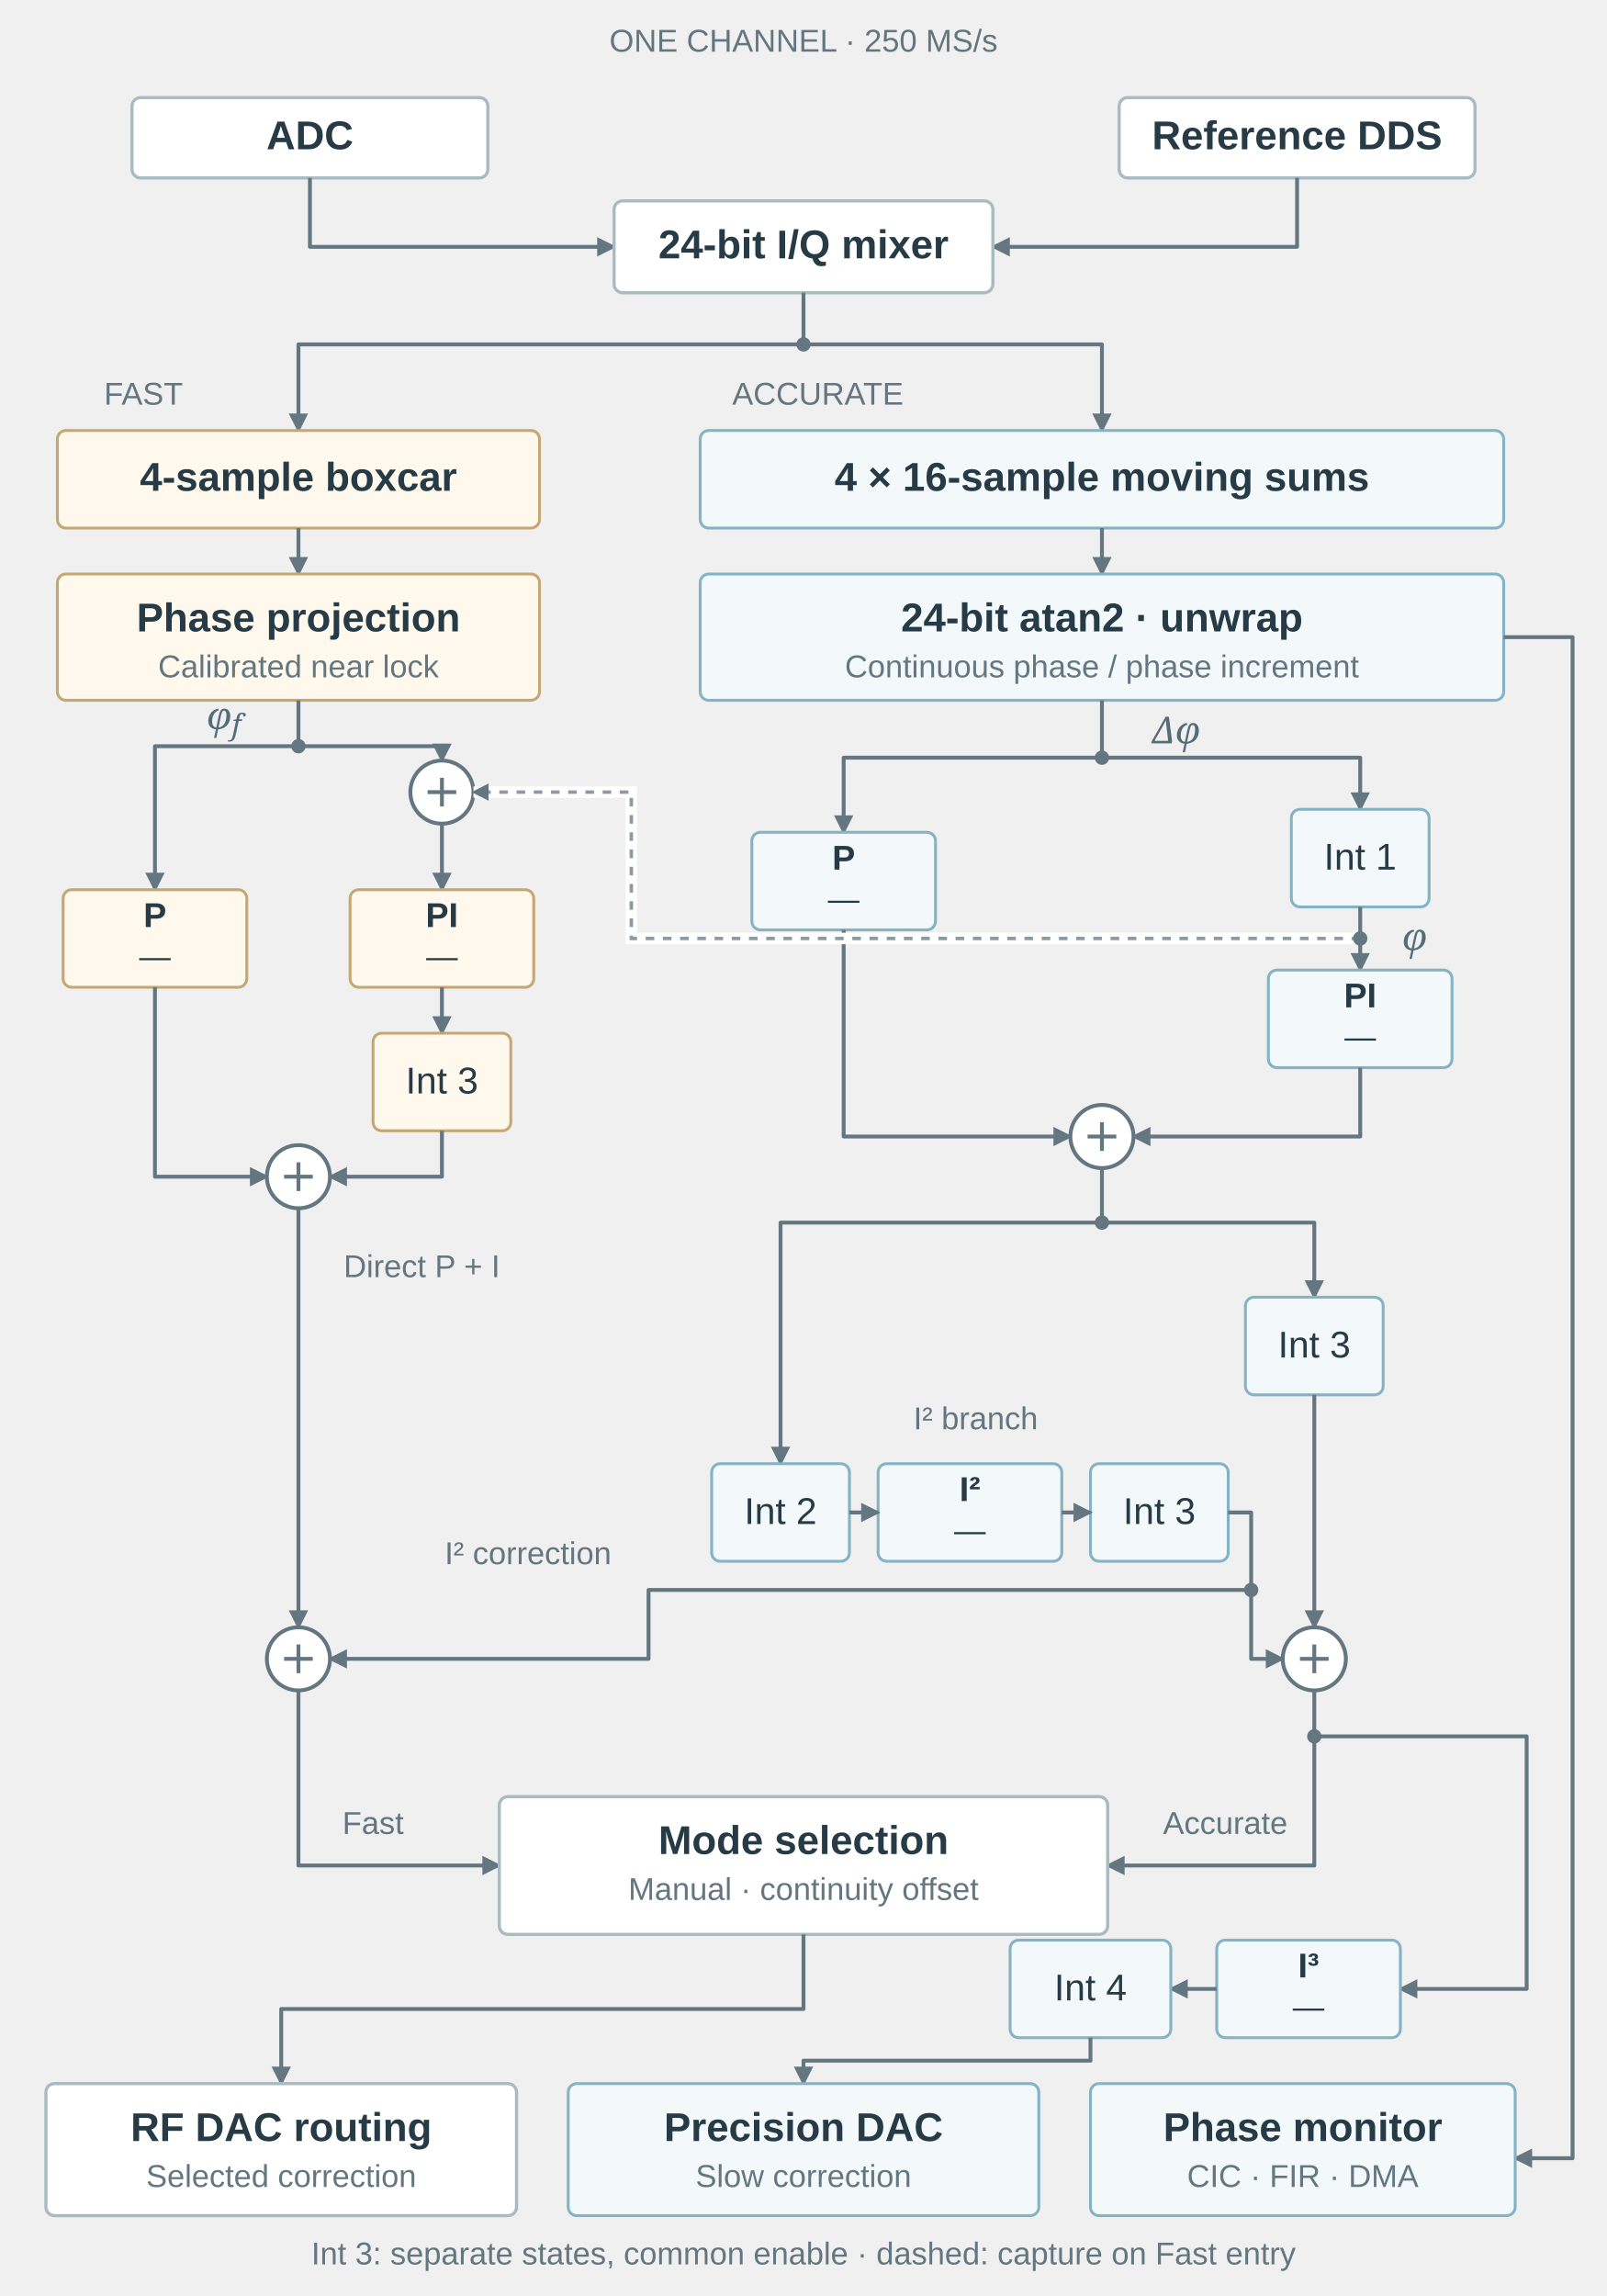
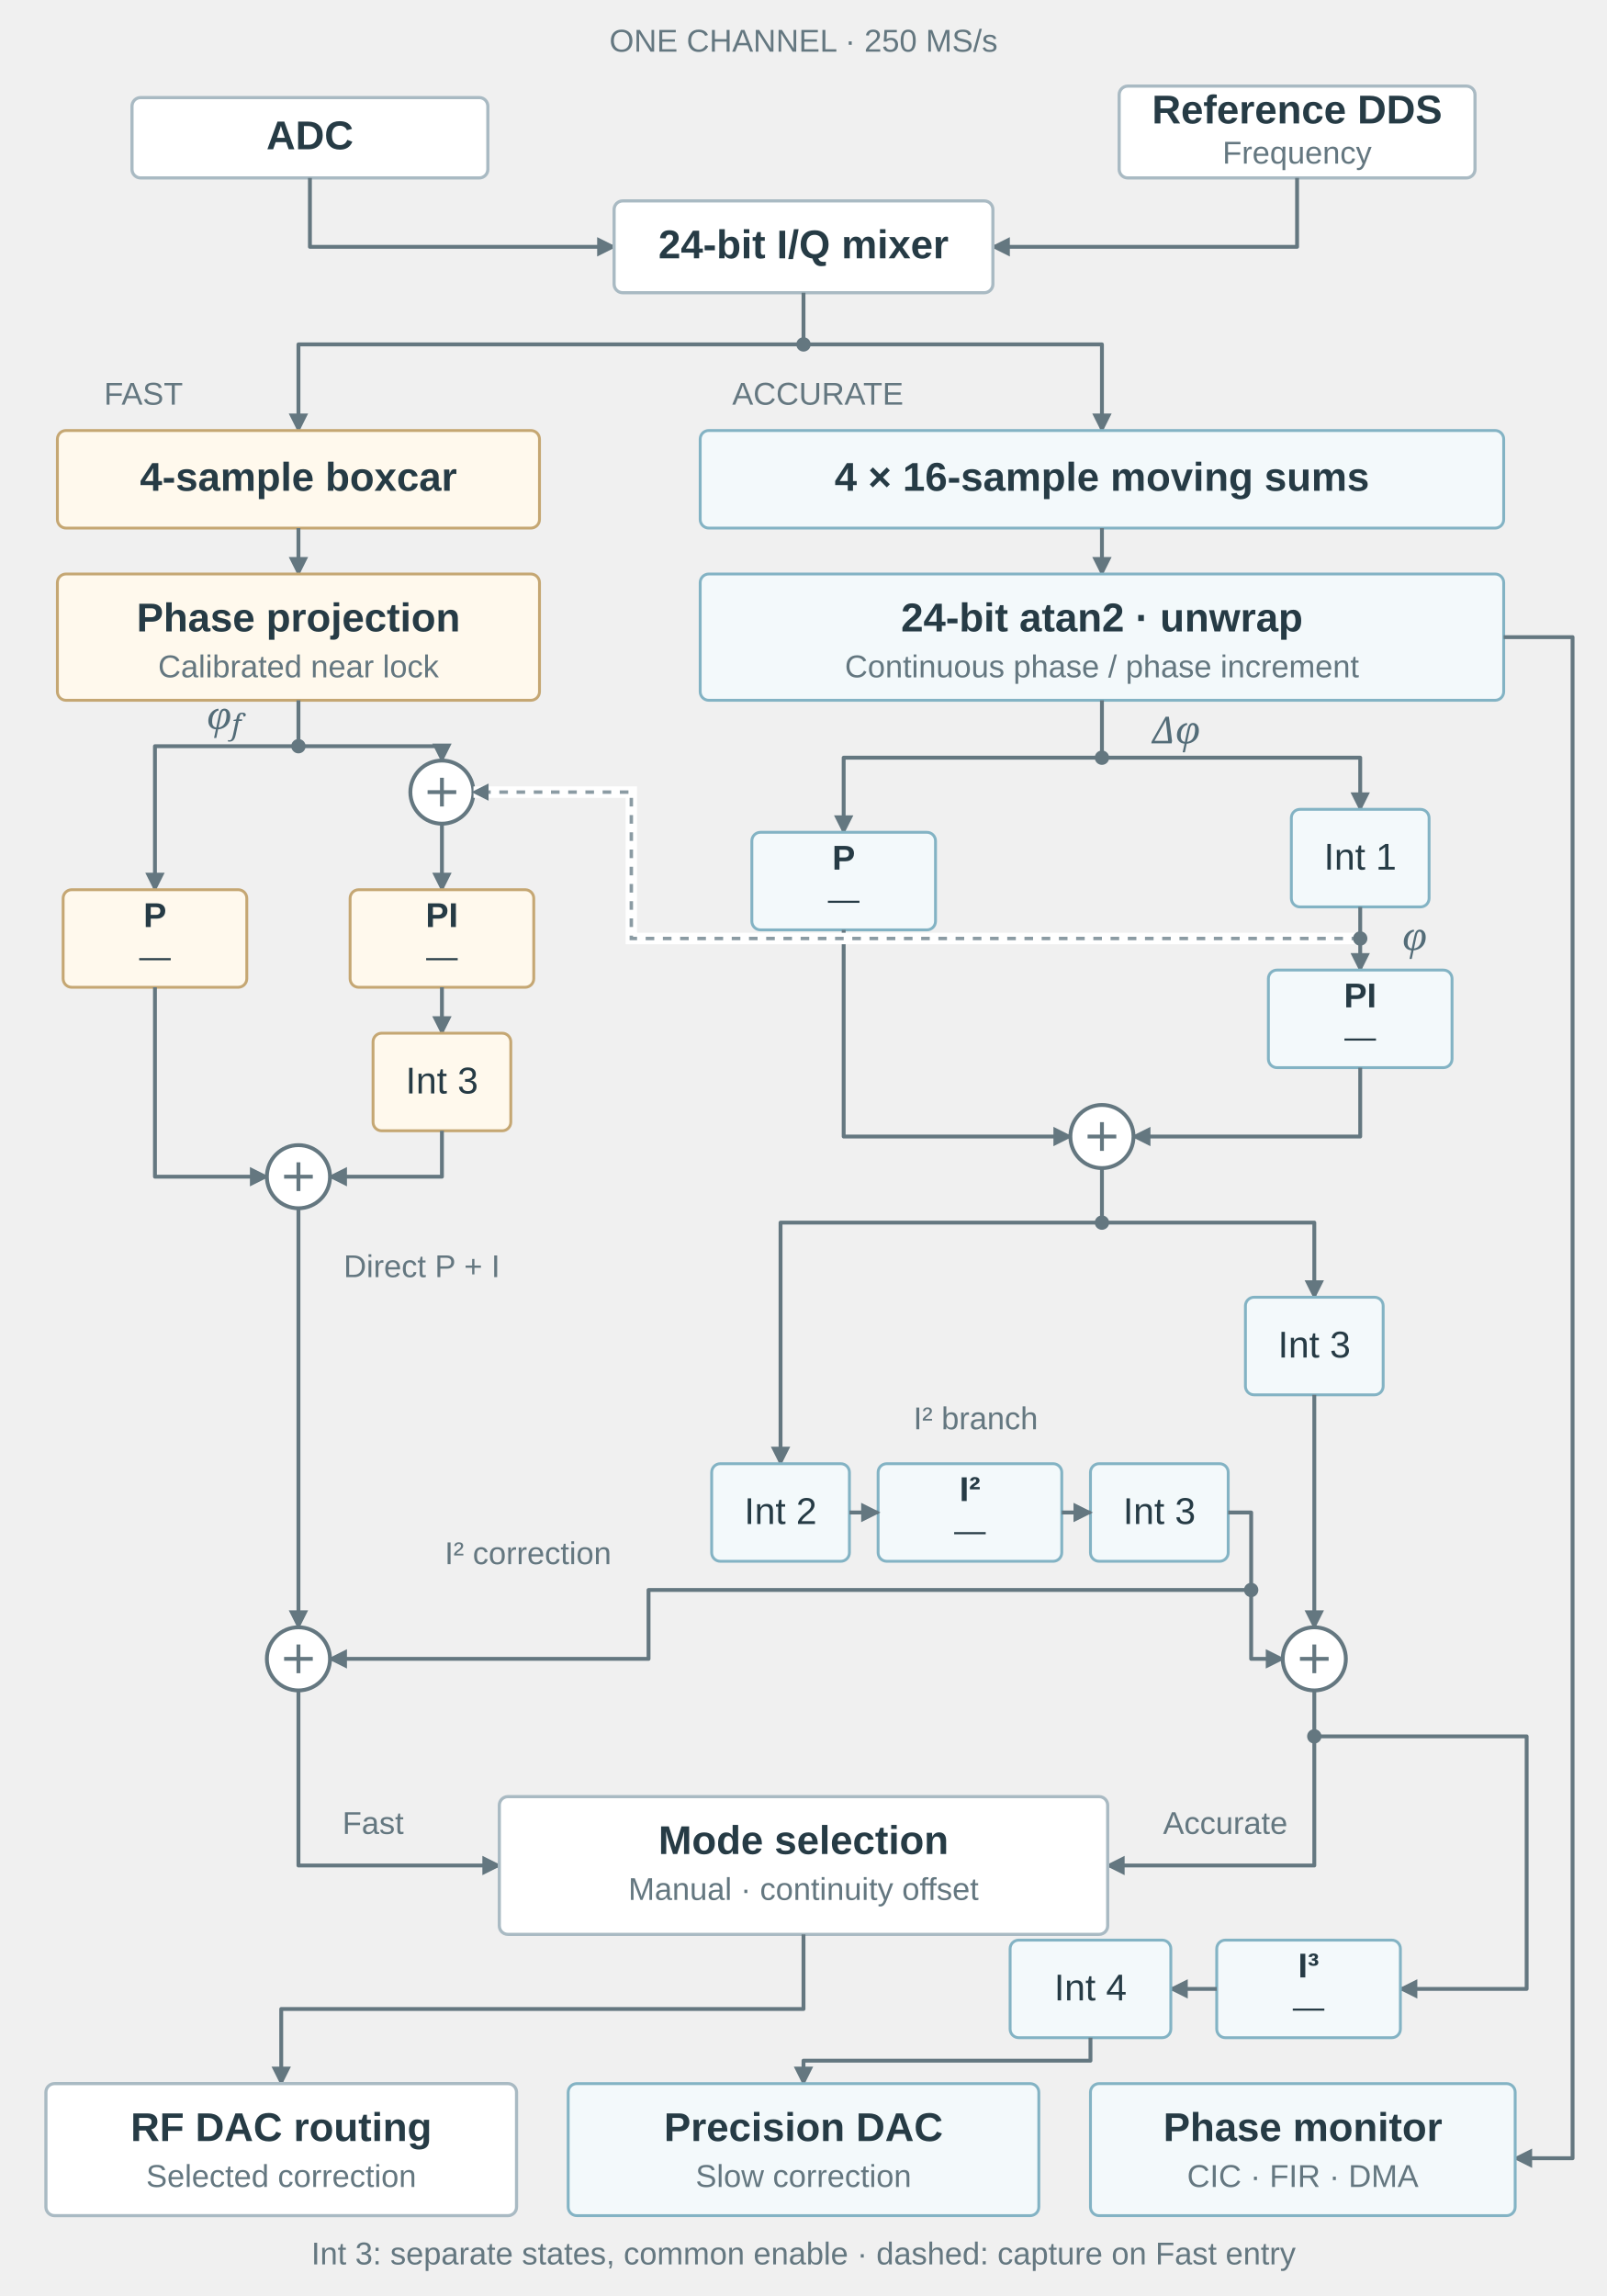
<svg xmlns="http://www.w3.org/2000/svg" class="dpll-schematic" width="560" height="800" viewBox="0 0 560 800" role="img" aria-labelledby="dpll-diagram-title dpll-diagram-desc">
  <defs>
    <marker id="dpll-diagram-arrow" viewBox="0 0 8 8" refX="7" refY="4" markerWidth="5" markerHeight="5" orient="auto">
      <path d="M0 0 8 4 0 8Z" fill="#647780" />
    </marker>
  </defs>
  <style>
svg.dpll-schematic text{font:13px Arial,sans-serif;fill:#263b45;text-anchor:middle}
svg.dpll-schematic .small{font-size:11px;fill:#647780}
svg.dpll-schematic .head{font-weight:600;font-size:14px}
svg.dpll-schematic .wire{fill:none;stroke:#647780;stroke-width:1.35;stroke-linejoin:round;marker-end:url(#dpll-diagram-arrow)}
svg.dpll-schematic .line{fill:none;stroke:#647780;stroke-width:1.35;stroke-linejoin:round}
svg.dpll-schematic .capture{fill:none;stroke:#8b9ba3;stroke-width:1.2;stroke-dasharray:3 3;marker-end:url(#dpll-diagram-arrow)}
svg.dpll-schematic .signal{font:italic 13px Georgia,serif;fill:#536c78}
svg.dpll-schematic .block{fill:white;stroke:#a9bac3;stroke-width:1.1}
svg.dpll-schematic .fast{fill:#fff9ed;stroke:#c5a773}
svg.dpll-schematic .accurate{fill:#f3f9fb;stroke:#83b3c4}
svg.dpll-schematic [data-gain],svg.dpll-schematic [data-integrator],svg.dpll-schematic [data-mode]{transition:opacity 180ms ease,stroke 180ms ease}
svg.dpll-schematic[data-live] [data-state="disabled"] text{fill:#6e7c84}
svg.dpll-schematic[data-live] [data-state="disabled"] rect{stroke-dasharray:3 2;fill:#fafafa;stroke:#c5cdd1}
svg.dpll-schematic[data-live] [data-mode]{opacity:.35}
svg.dpll-schematic[data-live] [data-mode][data-selected="true"]{opacity:1;stroke:#147b94;stroke-width:2.8}
@media(prefers-reduced-motion:reduce){svg.dpll-schematic [data-gain],svg.dpll-schematic [data-integrator],svg.dpll-schematic [data-mode]{transition:none}}
svg.dpll-schematic .gain-name{font-size:12px;font-weight:600}
svg.dpll-schematic .gain-db{font-size:11px;font-variant-numeric:tabular-nums}
svg.dpll-schematic [role="button"]{cursor:pointer;outline:none}
svg.dpll-schematic [data-linked="true"] rect,svg.dpll-schematic [role="button"]:focus-visible rect{stroke:#008fbe;stroke-width:2;stroke-dasharray:none;fill:#e5f5fb}
</style>
  <text data-label="header" x="280" y="18" class="small">ONE CHANNEL · 250 MS/s</text>
  <rect x="46" y="34" width="124" height="28" rx="3" class="block" />
  <text x="108.0" y="52.0" class="head" data-label="adc">ADC</text>
-   <rect x="390" y="34" width="124" height="28" rx="3" class="block" />
-   <text data-label="dds" x="452.0" y="52.0" class="head">Reference DDS</text>
+   <g data-control="dds">
+     <rect x="390" y="30" width="124" height="32" rx="3" class="block" />
+     <text x="452" y="43" class="head">Reference DDS</text>
+     <text data-label="dds" x="452" y="57" class="small">Frequency</text>
+   </g>
  <path class="wire" d="M108 62V86H214" />
  <path class="wire" d="M452 62V86H346" />
  <rect x="214" y="70" width="132" height="32" rx="3" class="block" />
  <text x="280.0" y="90.0" class="head">24-bit I/Q mixer</text>
  <path class="wire" d="M280 102V120H104V150" />
  <path class="wire" d="M280 120H384V150" />
  <circle cx="280" cy="120" r="2.5" fill="#647780" />
  <text x="50" y="141" class="small">FAST</text>
  <text x="285" y="141" class="small">ACCURATE</text>
  <rect x="20" y="150" width="168" height="34" rx="3" class="fast" />
  <text x="104.0" y="171.0" class="head">4-sample boxcar</text>
  <rect x="244" y="150" width="280" height="34" rx="3" class="accurate" />
  <text x="384.0" y="171.0" class="head">4 × 16-sample moving sums</text>
  <path class="wire" d="M104 184V200" />
  <path class="wire" d="M384 184V200" />
  <rect x="20" y="200" width="168" height="44" rx="3" class="fast" />
  <text x="104.0" y="220" class="head">Phase projection</text>
  <text data-label="range" x="104.0" y="236" class="small">Calibrated near lock</text>
  <rect x="244" y="200" width="280" height="44" rx="3" class="accurate" />
  <text x="384.0" y="220" class="head">24-bit atan2 · unwrap</text>
  <text x="384.0" y="236" class="small">Continuous phase / phase increment</text>
  <path class="wire" d="M104 244V260H54V310" />
  <path class="wire" d="M104 260H154V265" />
  <circle cx="104" cy="260" r="2.5" fill="#647780" />
  <circle cx="154" cy="276" r="11" fill="white" stroke="#647780" stroke-width="1.35" />
  <path class="line" d="M149 276H159M154 271V281" />
  <path class="wire" d="M154 287V310" />
  <g data-gain="p_gain">
    <rect x="22" y="310" width="64" height="34" rx="3" class="fast" />
    <text class="gain-name" x="54" y="323">P</text>
    <text class="gain-db" x="54" y="337">—</text>
  </g>
  <g data-gain="pi_gain">
    <rect x="122" y="310" width="64" height="34" rx="3" class="fast" />
    <text class="gain-name" x="154" y="323">PI</text>
    <text class="gain-db" x="154" y="337">—</text>
  </g>
  <path class="wire" d="M154 344V360" />
  <g data-integrator="2">
    <rect x="130" y="360" width="48" height="34" rx="3" class="fast" />
    <text x="154.0" y="381.0" class="">Int 3</text>
  </g>
  <path class="wire" d="M54 344V410H93" />
  <path class="wire" d="M154 394V410H115" />
  <circle cx="104" cy="410" r="11" fill="white" stroke="#647780" stroke-width="1.35" />
  <path class="line" d="M99 410H109M104 405V415" />
  <text x="147" y="445" class="small">Direct P + I</text>
  <path class="wire" d="M104 421V567" />
  <text x="78" y="254" class="signal">φ<tspan baseline-shift="sub" font-size="10">f</tspan>
  </text>
  <text x="410" y="259" class="signal">Δφ</text>
  <text x="493" y="331" class="signal">φ</text>
  <path class="wire" d="M384 244V264H294V290" />
  <path class="wire" d="M384 264H474V282" />
  <circle cx="384" cy="264" r="2.5" fill="#647780" />
  <g data-gain="p_gain">
    <rect x="262" y="290" width="64" height="34" rx="3" class="accurate" />
    <text class="gain-name" x="294" y="303">P</text>
    <text class="gain-db" x="294" y="317">—</text>
  </g>
  <g data-integrator="0">
    <rect x="450" y="282" width="48" height="34" rx="3" class="accurate" />
    <text x="474.0" y="303.0" class="">Int 1</text>
  </g>
  <path class="wire" d="M474 316V338" />
  <g data-gain="pi_gain">
    <rect x="442" y="338" width="64" height="34" rx="3" class="accurate" />
    <text class="gain-name" x="474" y="351">PI</text>
    <text class="gain-db" x="474" y="365">—</text>
  </g>
  <path class="wire" d="M294 324V396H373" />
  <path class="wire" d="M474 372V396H395" />
  <path d="M474 327H220V276H165" fill="none" stroke="white" stroke-width="4" />
  <path class="capture" d="M474 327H220V276H165" />
  <circle cx="474" cy="327" r="2.5" fill="#647780" />
  <text x="192" y="267" class="signal" />
  <circle cx="384" cy="396" r="11" fill="white" stroke="#647780" stroke-width="1.35" />
  <path class="line" d="M379 396H389M384 391V401" />
  <path class="wire" d="M384 407V426H458V452" />
  <path class="wire" d="M384 426H272V510" />
  <circle cx="384" cy="426" r="2.5" fill="#647780" />
  <g data-integrator="2">
    <rect x="434" y="452" width="48" height="34" rx="3" class="accurate" />
    <text x="458.0" y="473.0" class="">Int 3</text>
  </g>
  <g data-integrator="1">
    <rect x="248" y="510" width="48" height="34" rx="3" class="accurate" />
    <text x="272.0" y="531.0" class="">Int 2</text>
  </g>
  <g data-gain="i2_gain">
    <rect x="306" y="510" width="64" height="34" rx="3" class="accurate" />
    <text class="gain-name" x="338" y="523">I²</text>
    <text class="gain-db" x="338" y="537">—</text>
  </g>
  <g data-integrator="2">
    <rect x="380" y="510" width="48" height="34" rx="3" class="accurate" />
    <text x="404.0" y="531.0" class="">Int 3</text>
  </g>
  <path class="wire" d="M296 527H306" />
  <path class="wire" d="M370 527H380" />
  <text x="340" y="498" class="small">I² branch</text>
  <path class="wire" d="M458 486V567" />
  <path class="wire" d="M428 527H436V554H226V578H115" />
  <path class="wire" d="M436 554V578H447" />
  <circle cx="436" cy="554" r="2.5" fill="#647780" />
  <text x="184" y="545" class="small">I² correction</text>
  <circle cx="104" cy="578" r="11" fill="white" stroke="#647780" stroke-width="1.35" />
  <path class="line" d="M99 578H109M104 573V583" />
  <circle cx="458" cy="578" r="11" fill="white" stroke="#647780" stroke-width="1.35" />
  <path class="line" d="M453 578H463M458 573V583" />
  <path data-mode="fast" class="wire" d="M104 589V650H174" />
  <path data-mode="accurate" class="wire" d="M458 589V650H386" />
  <text x="130" y="639" class="small">Fast</text>
  <text x="427" y="639" class="small">Accurate</text>
  <g data-control="mode">
    <rect x="174" y="626" width="212" height="48" rx="3" class="block" />
    <text data-label="mode" x="280.0" y="646" class="head">Mode selection</text>
    <text x="280.0" y="662" class="small">Manual · continuity offset</text>
  </g>
  <path class="wire" d="M280 674V700H98V726" />
  <path class="wire" d="M458 605H532V693H488" />
  <g data-gain="i3_gain">
    <rect x="424" y="676" width="64" height="34" rx="3" class="accurate" />
    <text class="gain-name" x="456" y="689">I³</text>
    <text class="gain-db" x="456" y="703">—</text>
  </g>
  <path class="wire" d="M424 693H408" />
  <g data-integrator="3">
    <rect x="352" y="676" width="56" height="34" rx="3" class="accurate" />
    <text x="380" y="697">Int 4</text>
  </g>
  <path class="wire" d="M380 710V718H280V726" />
  <circle cx="458" cy="605" r="2.5" fill="#647780" />
  <path class="wire" d="M524 222H548V752H528" />
  <g data-control="routing">
    <rect x="16" y="726" width="164" height="46" rx="3" class="block" />
    <text x="98.0" y="746" class="head">RF DAC routing</text>
    <text data-label="routes" x="98.0" y="762" class="small">Selected correction</text>
  </g>
  <rect x="198" y="726" width="164" height="46" rx="3" class="accurate" />
  <text x="280.0" y="746" class="head">Precision DAC</text>
  <text x="280.0" y="762" class="small">Slow correction</text>
  <rect x="380" y="726" width="148" height="46" rx="3" class="accurate" />
  <text x="454.0" y="746" class="head">Phase monitor</text>
  <text x="454.0" y="762" class="small">CIC · FIR · DMA</text>
  <text x="280" y="789" class="small">Int 3: separate states, common enable · dashed: capture on Fast entry</text>
</svg>
